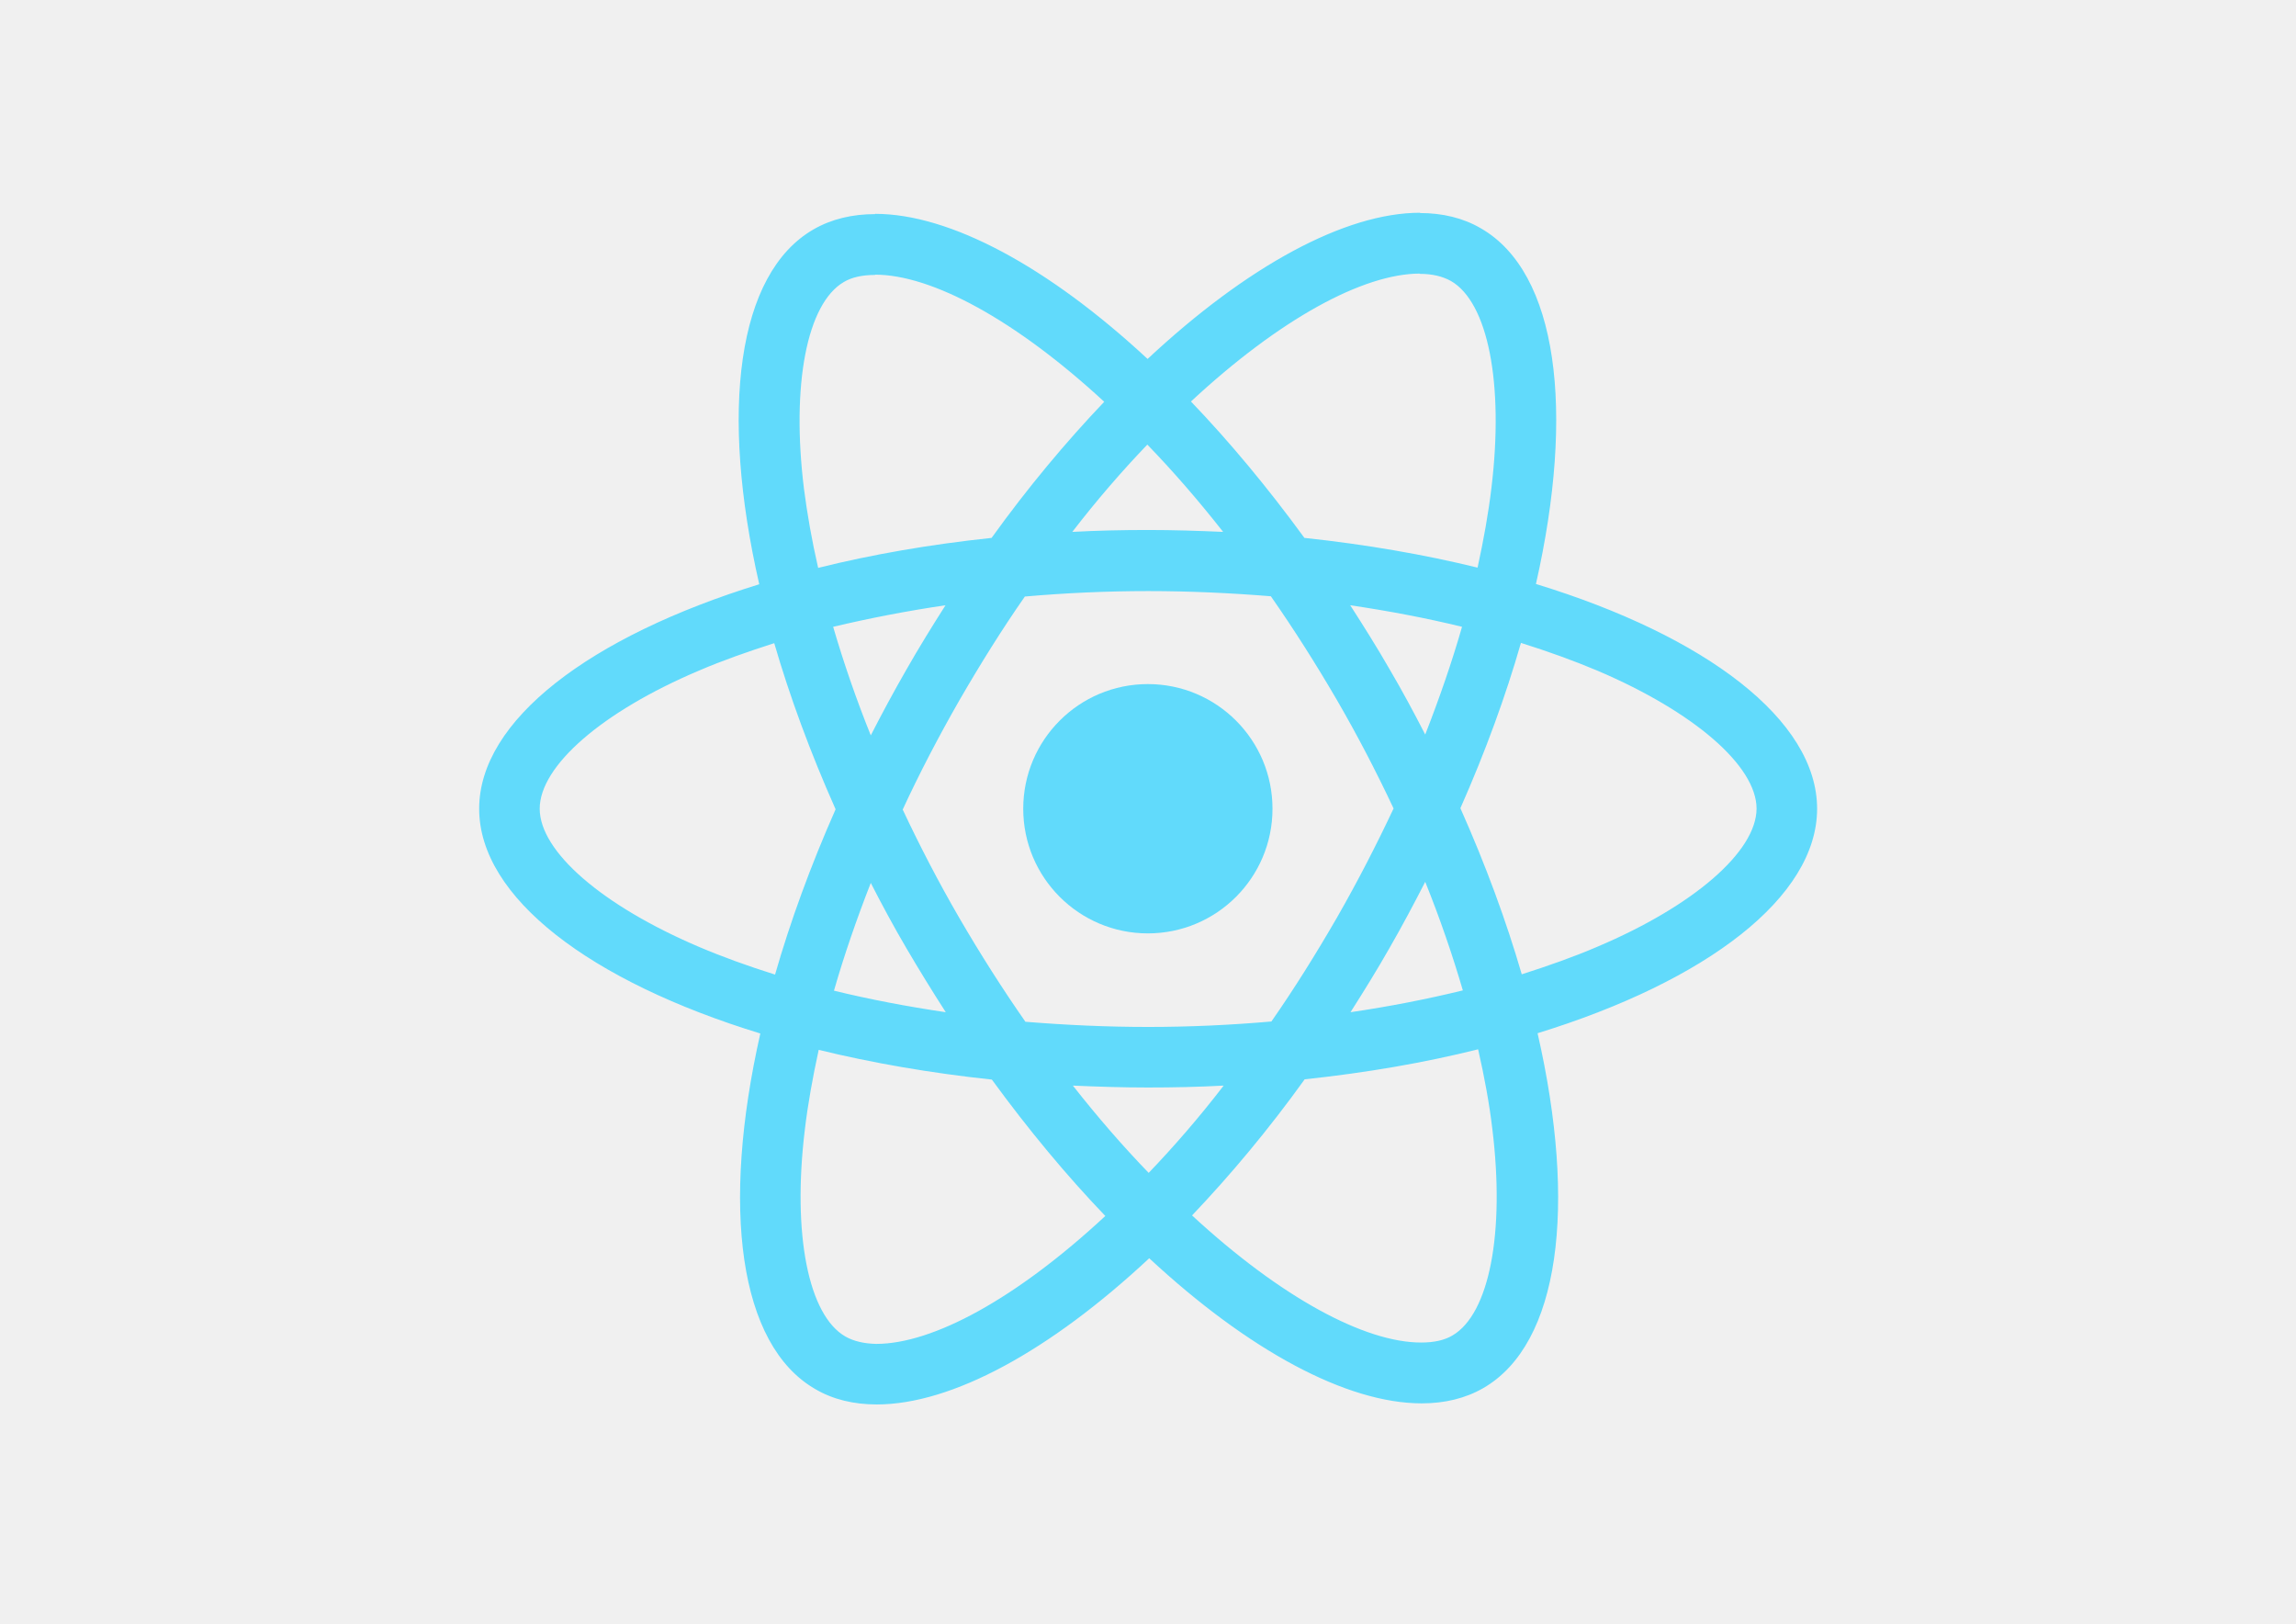
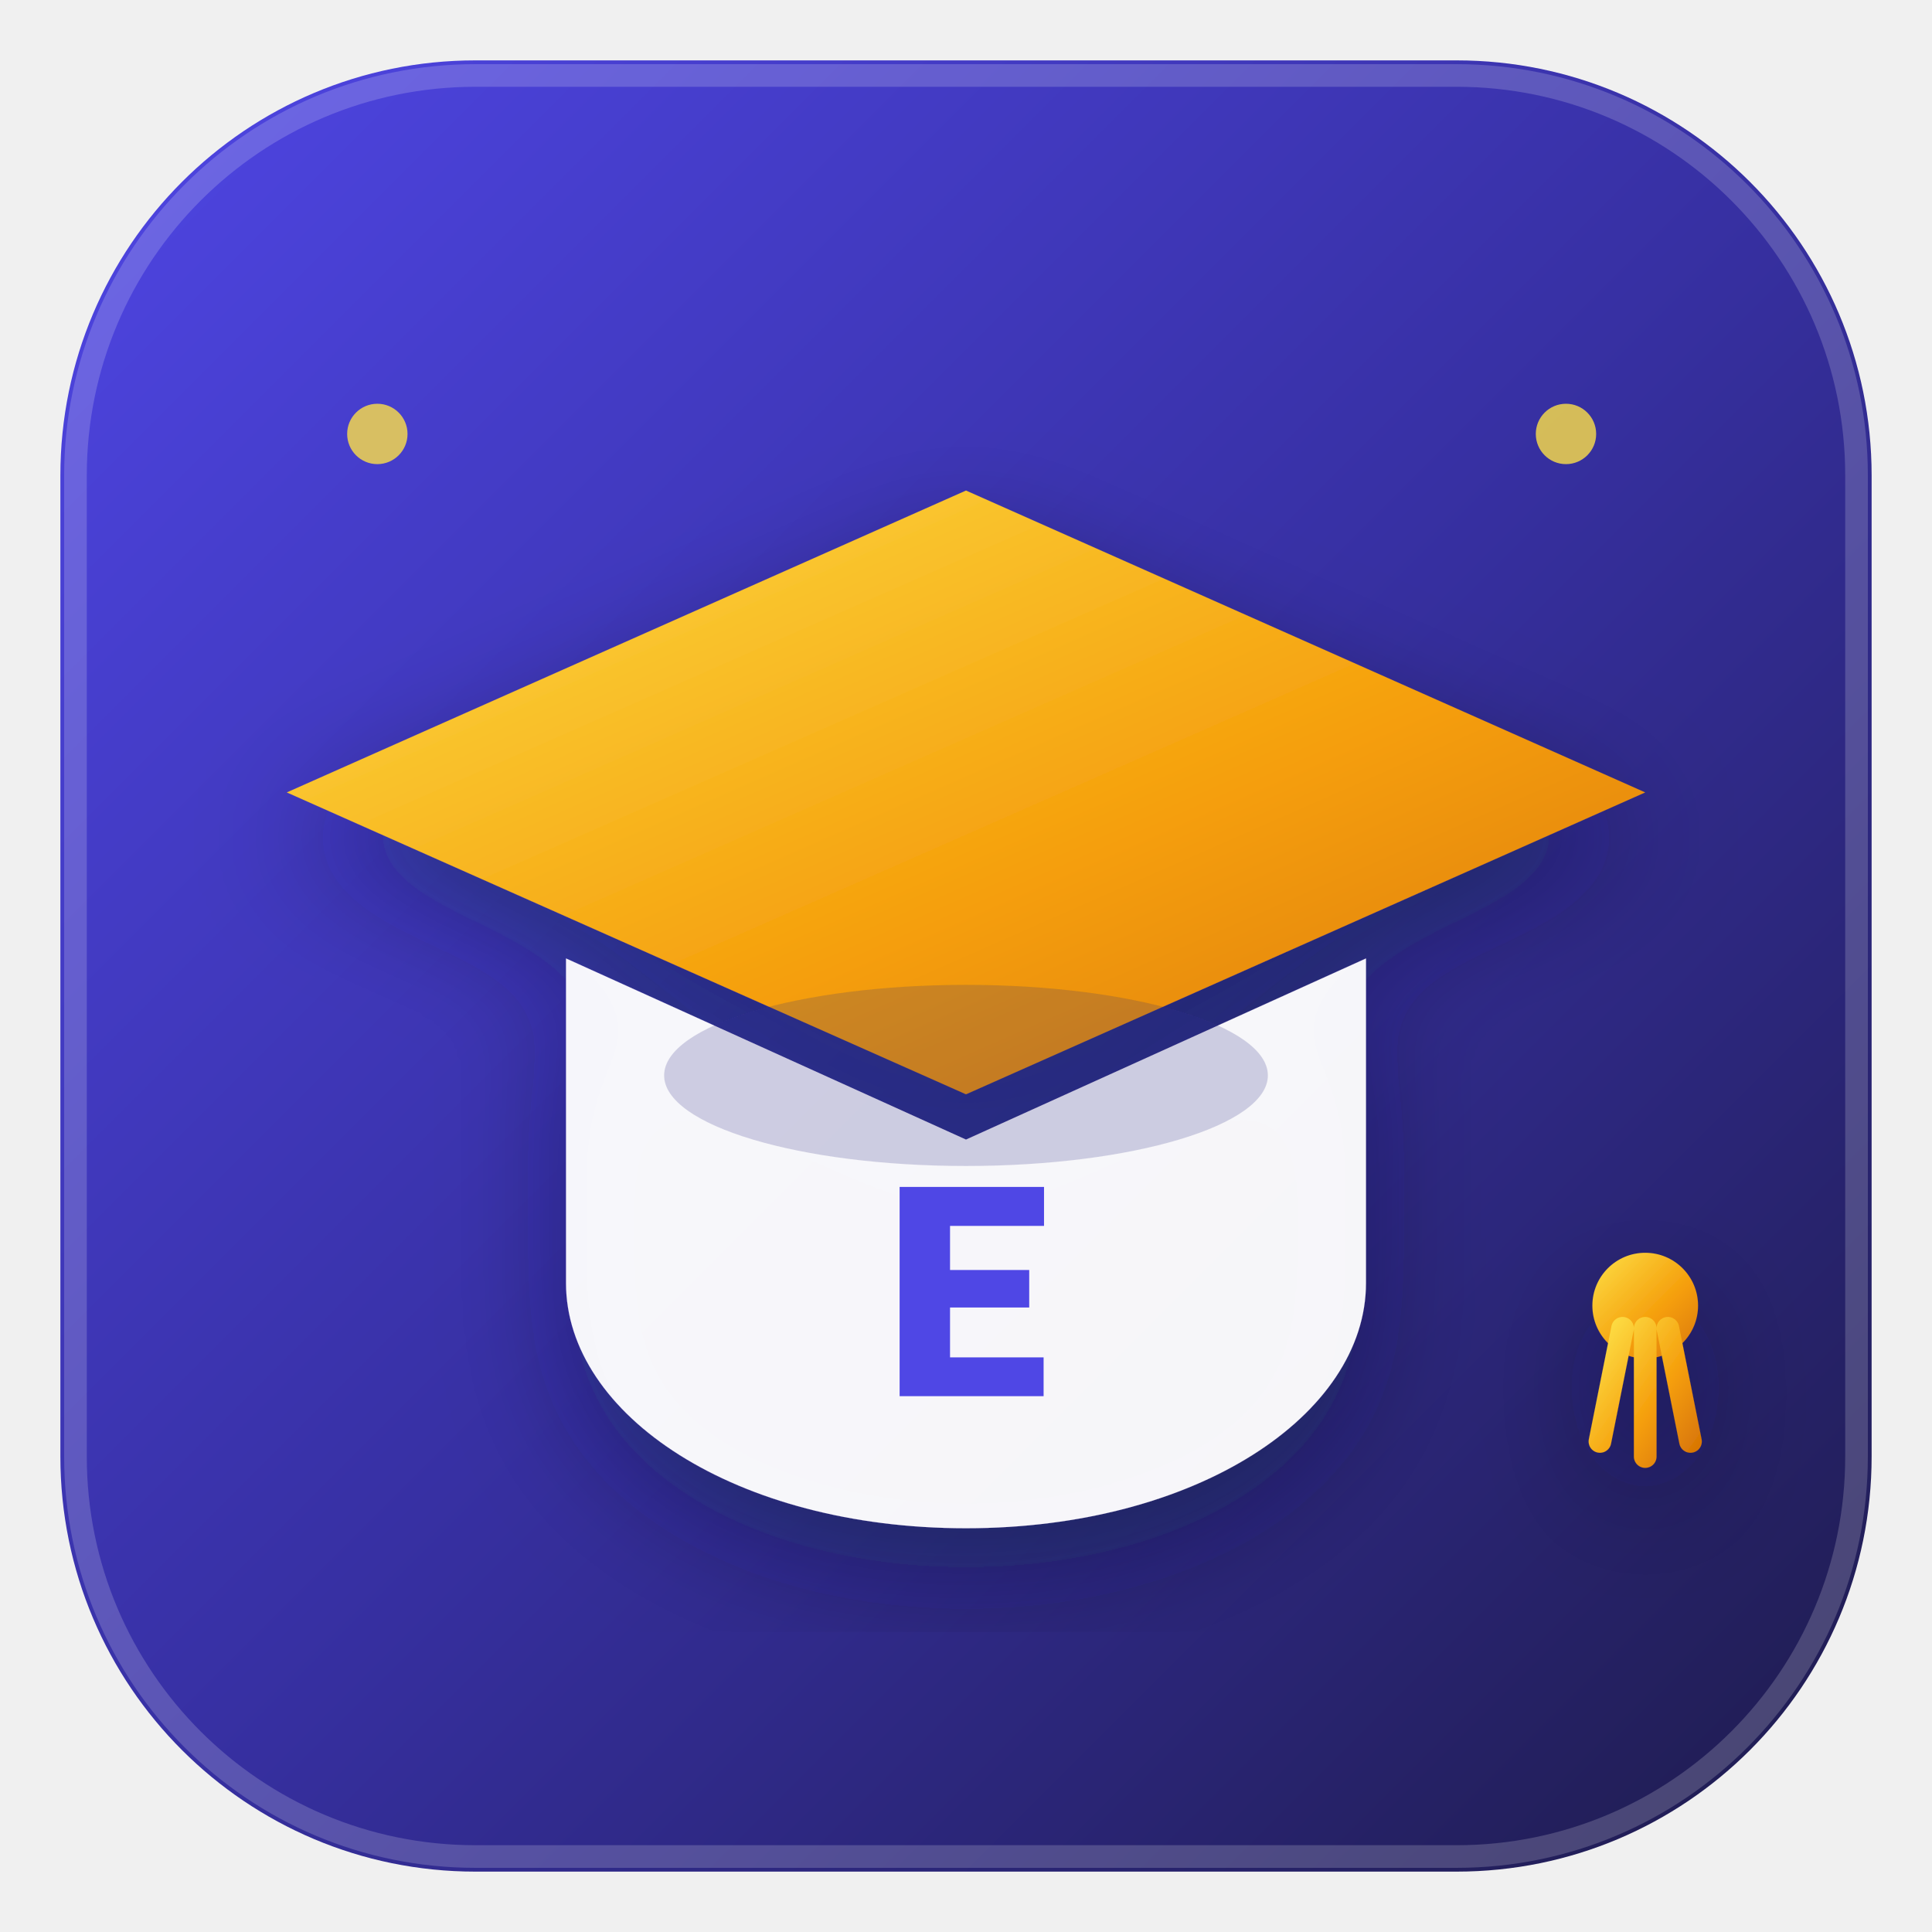
- <svg xmlns="http://www.w3.org/2000/svg" viewBox="0 0 841.9 595.3">
-   <g fill="#61DAFB">
-     <path d="M666.3 296.5c0-32.5-40.7-63.3-103.1-82.4 14.4-63.6 8-114.2-20.2-130.4-6.5-3.8-14.1-5.6-22.4-5.6v22.3c4.6 0 8.3.9 11.4 2.6 13.6 7.8 19.5 37.5 14.9 75.7-1.1 9.4-2.9 19.3-5.1 29.4-19.6-4.8-41-8.5-63.5-10.9-13.5-18.5-27.5-35.3-41.6-50 32.6-30.3 63.2-46.9 84-46.9V78c-27.5 0-63.5 19.6-99.9 53.6-36.4-33.8-72.4-53.2-99.9-53.2v22.3c20.7 0 51.4 16.5 84 46.6-14 14.7-28 31.4-41.3 49.9-22.6 2.4-44 6.1-63.6 11-2.3-10-4-19.7-5.2-29-4.7-38.2 1.1-67.9 14.6-75.8 3-1.8 6.9-2.6 11.5-2.6V78.5c-8.4 0-16 1.8-22.6 5.6-28.1 16.2-34.4 66.7-19.9 130.1-62.2 19.2-102.7 49.9-102.7 82.3 0 32.5 40.7 63.3 103.1 82.4-14.4 63.6-8 114.2 20.2 130.4 6.5 3.8 14.1 5.6 22.5 5.6 27.5 0 63.5-19.6 99.9-53.6 36.4 33.8 72.4 53.2 99.9 53.2 8.4 0 16-1.8 22.6-5.6 28.1-16.2 34.4-66.7 19.9-130.1 62-19.1 102.5-49.9 102.5-82.3zm-130.2-66.7c-3.7 12.9-8.3 26.2-13.5 39.5-4.1-8-8.4-16-13.1-24-4.6-8-9.5-15.8-14.4-23.4 14.2 2.1 27.9 4.7 41 7.9zm-45.8 106.5c-7.8 13.5-15.8 26.3-24.1 38.2-14.9 1.3-30 2-45.2 2-15.1 0-30.2-.7-45-1.9-8.3-11.9-16.4-24.6-24.2-38-7.6-13.1-14.5-26.4-20.8-39.8 6.2-13.4 13.2-26.8 20.7-39.9 7.8-13.5 15.8-26.3 24.1-38.2 14.9-1.3 30-2 45.2-2 15.1 0 30.2.7 45 1.9 8.3 11.9 16.4 24.6 24.2 38 7.6 13.1 14.5 26.4 20.8 39.8-6.3 13.4-13.2 26.8-20.7 39.9zm32.3-13c5.4 13.4 10 26.8 13.8 39.8-13.1 3.2-26.9 5.9-41.2 8 4.9-7.7 9.8-15.6 14.4-23.7 4.6-8 8.9-16.1 13-24.1zM421.2 430c-9.3-9.6-18.6-20.3-27.8-32 9 .4 18.2.7 27.5.7 9.4 0 18.7-.2 27.8-.7-9 11.7-18.3 22.4-27.5 32zm-74.4-58.9c-14.2-2.1-27.9-4.7-41-7.9 3.7-12.9 8.3-26.2 13.5-39.5 4.1 8 8.4 16 13.1 24 4.7 8 9.5 15.8 14.4 23.4zM420.7 163c9.3 9.6 18.6 20.3 27.8 32-9-.4-18.2-.7-27.5-.7-9.4 0-18.7.2-27.8.7 9-11.7 18.3-22.4 27.5-32zm-74 58.9c-4.9 7.7-9.8 15.6-14.4 23.7-4.6 8-8.9 16-13 24-5.4-13.4-10-26.8-13.8-39.8 13.1-3.1 26.9-5.8 41.2-7.9zm-90.5 125.2c-35.4-15.1-58.3-34.9-58.3-50.6 0-15.7 22.9-35.6 58.3-50.6 8.6-3.7 18-7 27.7-10.1 5.7 19.6 13.2 40 22.5 60.9-9.2 20.8-16.6 41.1-22.2 60.6-9.9-3.1-19.3-6.5-28-10.2zM310 490c-13.6-7.8-19.5-37.5-14.9-75.7 1.1-9.4 2.9-19.3 5.1-29.4 19.6 4.8 41 8.5 63.5 10.9 13.5 18.5 27.5 35.3 41.6 50-32.6 30.3-63.2 46.9-84 46.9-4.5-.1-8.3-1-11.3-2.7zm237.2-76.2c4.7 38.2-1.1 67.9-14.6 75.8-3 1.8-6.9 2.6-11.5 2.6-20.7 0-51.4-16.5-84-46.6 14-14.7 28-31.4 41.3-49.9 22.6-2.4 44-6.1 63.6-11 2.3 10.1 4.1 19.8 5.2 29.1zm38.5-66.7c-8.6 3.7-18 7-27.7 10.1-5.7-19.6-13.2-40-22.5-60.9 9.2-20.8 16.6-41.1 22.2-60.6 9.9 3.1 19.3 6.5 28.1 10.2 35.4 15.1 58.3 34.9 58.3 50.6-.1 15.7-23 35.6-58.4 50.6zM320.8 78.4z" />
-     <circle cx="420.9" cy="296.5" r="45.7" />
-     <path d="M520.5 78.1z" />
+ <svg xmlns="http://www.w3.org/2000/svg" width="512" height="512" viewBox="0 0 512 512">
+   <defs>
+     <linearGradient id="iconBg" x1="0%" y1="0%" x2="100%" y2="100%">
+       <stop offset="0%" style="stop-color:#4f46e5" />
+       <stop offset="50%" style="stop-color:#3730a3" />
+       <stop offset="100%" style="stop-color:#1e1b4b" />
+     </linearGradient>
+     <linearGradient id="goldGrad" x1="0%" y1="0%" x2="100%" y2="100%">
+       <stop offset="0%" style="stop-color:#fde047" />
+       <stop offset="60%" style="stop-color:#f59e0b" />
+       <stop offset="100%" style="stop-color:#d97706" />
+     </linearGradient>
+     <filter id="shadow" x="-10%" y="-10%" width="120%" height="120%">
+       <feDropShadow dx="0" dy="12" stdDeviation="16" flood-color="#0f172a" flood-opacity="0.35" />
+     </filter>
+   </defs>
+   <rect x="16" y="16" width="480" height="480" rx="110" fill="url(#iconBg)" />
+   <rect x="20" y="20" width="472" height="472" rx="106" fill="none" stroke="rgba(255,255,255,0.18)" stroke-width="6" />
+   <g filter="url(#shadow)" transform="translate(0, 10)">
+     <path d="M256 120 L76 200 L256 280 L436 200 Z" fill="url(#goldGrad)" />
+     <path d="M150 244 V330 C150 365 195 395 256 395 C317 395 362 365 362 330 V244 L256 292 Z" fill="#ffffff" fill-opacity="0.95" />
+     <ellipse cx="256" cy="275" rx="80" ry="24" fill="#312e81" fill-opacity="0.2" />
+     <path d="M436 205 V325" stroke="url(#goldGrad)" stroke-width="12" stroke-linecap="round" />
+     <circle cx="436" cy="336" r="14" fill="url(#goldGrad)" />
+     <path d="M430 342 L424 372 M436 342 L436 376 M442 342 L448 372" stroke="url(#goldGrad)" stroke-width="6" stroke-linecap="round" />
+     <text x="256" y="360" font-family="-apple-system, BlinkMacSystemFont, 'Segoe UI', Roboto, sans-serif" font-size="78" font-weight="900" fill="#4f46e5" text-anchor="middle" letter-spacing="-1">E</text>
  </g>
+   <circle cx="100" cy="115" r="8" fill="#fde047" opacity="0.8" />
+   <circle cx="415" cy="115" r="8" fill="#fde047" opacity="0.8" />
</svg>
